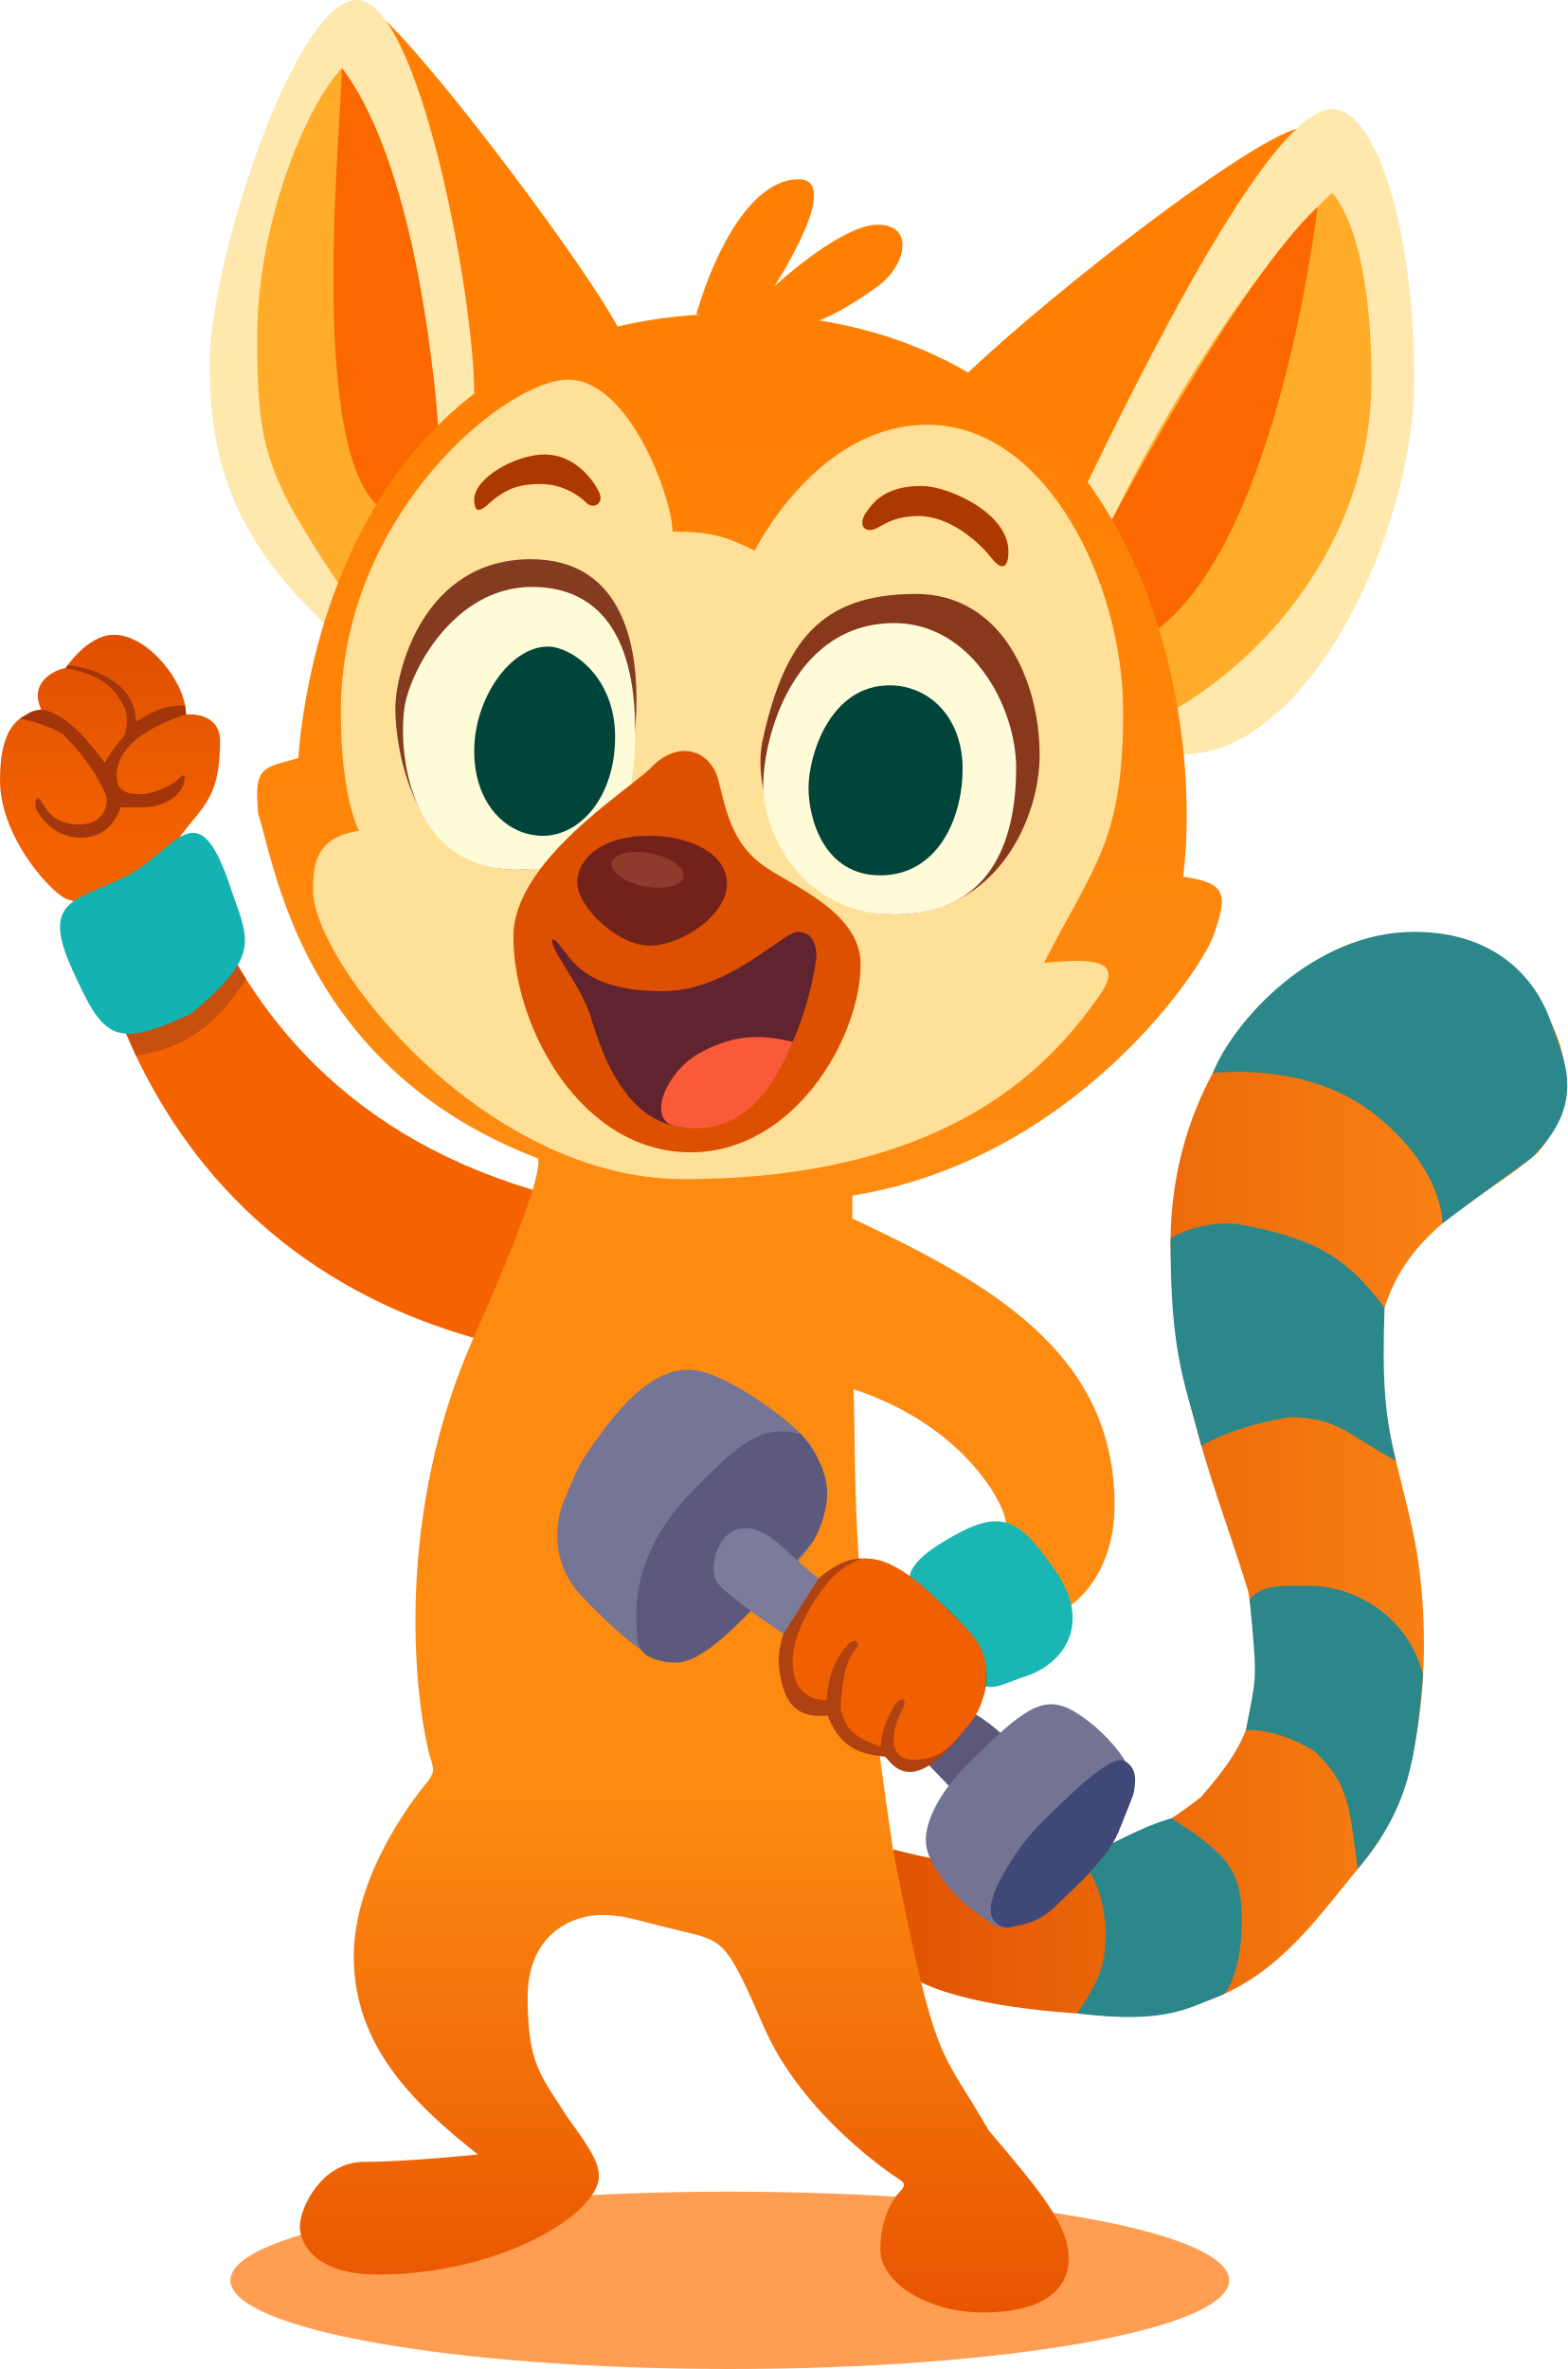
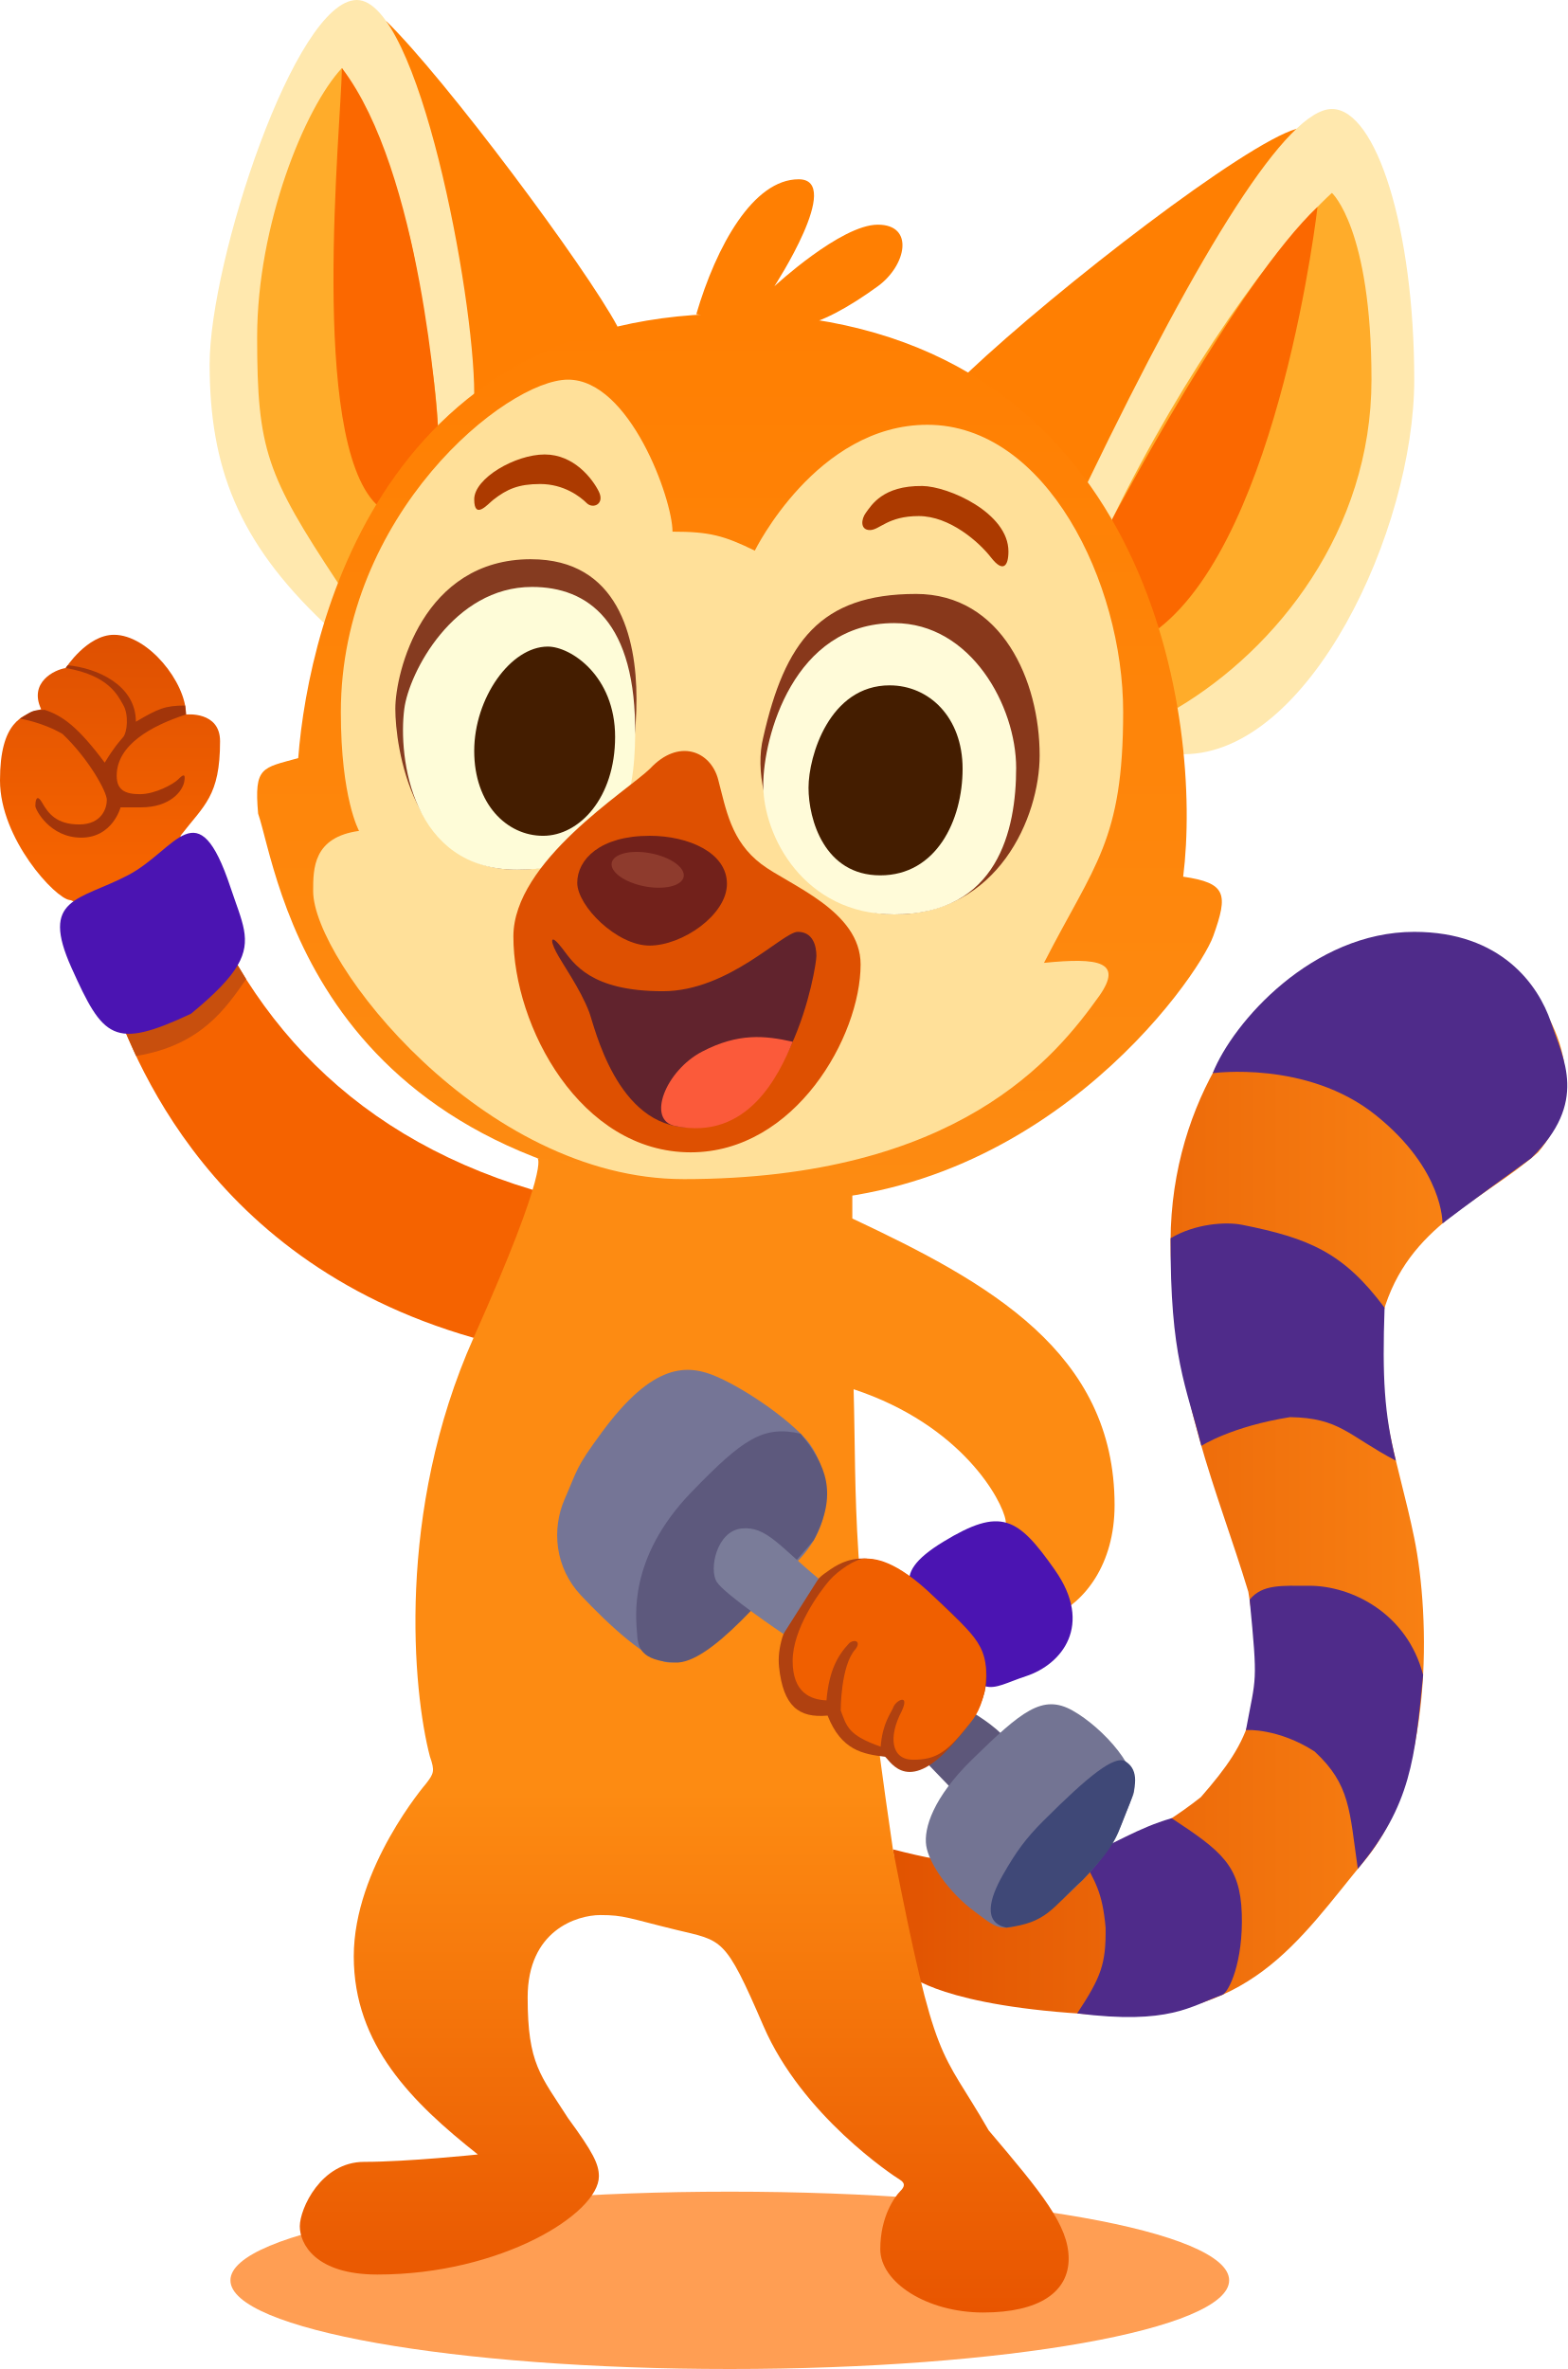
<svg xmlns="http://www.w3.org/2000/svg" version="1.1" viewBox="0 0 810.96 1225.56">
  <defs>
    <style>
      .st0 {
        fill: #fb6800;
      }

      .st1 {
        fill: #853b20;
      }

      .st2 {
        fill: url(#linear-gradient2);
      }

      .st3 {
        fill: #5d577a;
      }

      .st4 {
        fill: #8e3b2d;
      }

      .st5 {
        fill: #a2350a;
      }

      .st6 {
        fill: #3f4877;
      }

      .st7 {
        fill: #61232d;
      }

      .st8 {
        fill: #b04110;
      }

      .st9 {
        fill: #ffe8ae;
      }

      .st10 {
        fill: #fefcd8;
      }

      .st11 {
        fill: url(#linear-gradient1);
      }

      .st12 {
        fill: #5d597d;
      }

      .st13 {
+         fill: #4b14b2;
+       }
+ 
+       .st14 {
        fill: #de5001;
      }

-       .st14 {
+       .st15 {
        fill: #ff7f02;
-       }
- 
-       .st15 {
-         fill: #2b878a;
      }

      .st16 {
        fill: #88381b;
      }

      .st17 {
        fill: #757596;
      }

      .st18 {
        fill: #7a7c99;
      }

      .st19 {
        fill: #ffe099;
      }

      .st20 {
        fill: #fb5a3a;
      }

      .st21 {
        fill: #ff9e53;
      }

      .st22 {
        fill: #72211b;
      }

      .st23 {
-         fill: #14b2b0;
+         fill: #c84f0d;
      }

      .st24 {
-         fill: #c84f0d;
+         fill: url(#linear-gradient3);
      }

      .st25 {
-         fill: url(#linear-gradient3);
+         fill: #ac3a00;
      }

      .st26 {
-         fill: #ac3a00;
+         fill: #f05f00;
      }

      .st27 {
-         fill: #f05f00;
+         fill: #4f2b8a;
      }

      .st28 {
-         fill: #19b6b4;
+         fill: #441d00;
      }

      .st29 {
        fill: #fffbd9;
      }

      .st30 {
        fill: #ffac2a;
      }

      .st31 {
        fill: url(#linear-gradient);
      }

      .st32 {
        fill: #737493;
-       }
- 
-       .st33 {
-         fill: #00443a;
      }
    </style>
    <linearGradient id="linear-gradient" x1="382.63" y1="621.5" x2="382.63" y2="162.27" gradientUnits="userSpaceOnUse">
      <stop offset="0" stop-color="#fd8b12" />
      <stop offset="1" stop-color="#ff7f02" />
    </linearGradient>
    <linearGradient id="linear-gradient1" x1="145.29" y1="692.07" x2="145.29" y2="328.39" gradientUnits="userSpaceOnUse">
      <stop offset=".68" stop-color="#f56300" />
      <stop offset="1" stop-color="#de5001" />
    </linearGradient>
    <linearGradient id="linear-gradient2" x1="462.03" y1="763.16" x2="809.93" y2="763.16" gradientUnits="userSpaceOnUse">
      <stop offset="0" stop-color="#e15301" />
      <stop offset="1" stop-color="#fe8c17" />
    </linearGradient>
    <linearGradient id="linear-gradient3" x1="365.92" y1="1196.32" x2="365.92" y2="599.19" gradientUnits="userSpaceOnUse">
      <stop offset="0" stop-color="#e85500" />
      <stop offset=".45" stop-color="#fd8b12" />
    </linearGradient>
  </defs>
  <g id="Layer_4">
-     <path class="st14" d="M199.69,10.76c30.56,29.65,103.82,128.09,119.83,158.18-34.78,24.36-76.98,46.77-76.98,46.77-13.11-4.91-42.85-204.95-42.85-204.95Z" />
+     <path class="st15" d="M199.69,10.76c30.56,29.65,103.82,128.09,119.83,158.18-34.78,24.36-76.98,46.77-76.98,46.77-13.11-4.91-42.85-204.95-42.85-204.95Z" />
    <path class="st9" d="M167.69,322.35c-44.48-42.2-59.22-80.7-59.22-133.95S152.7,0,184.65,0s60.72,152.57,60.72,203.65-52.86,137.96-77.68,118.7Z" />
    <path class="st30" d="M174.89,301.6c-36.93-55.86-41.84-68.97-41.84-127.13s24.67-118.77,43.87-139.25c23.29,41.78,35.99,83.96,38.86,106.9s9.32,47.41,10.8,77.97c-1.79,30.97-51.69,81.51-51.69,81.51Z" />
    <path class="st0" d="M176.92,35.22c-.46,30.31-17.13,191.42,17.83,225.75,35.91-25.39,32.13-35.79,31.83-40.88s-8.65-131.22-49.66-184.87Z" />
-     <path class="st14" d="M500.9,192.73c47.37-44.6,143.26-118.41,169.84-126.05,26.57-7.64-89.7,203.5-107.72,201.86-18.02-1.64-79.81-59.77-62.12-75.81Z" />
+     <path class="st15" d="M500.9,192.73c47.37-44.6,143.26-118.41,169.84-126.05,26.57-7.64-89.7,203.5-107.72,201.86-18.02-1.64-79.81-59.77-62.12-75.81Z" />
    <path class="st9" d="M562.8,249.44c59.2-122.61,103.43-193.05,126.37-193.05s42.59,62.15,42.59,140.02-54.3,193.76-119.3,193.76-49.66-140.72-49.66-140.72Z" />
    <path class="st30" d="M609.28,366.22c51.21-30.51,100.36-91.57,100.36-169.82s-20.48-96.61-20.48-96.61c-28.67,26.21-76.09,91.56-113.81,169.06,19.61,79.95,33.93,97.36,33.93,97.36Z" />
    <path class="st0" d="M681.71,107.06s-19.25,169.12-82.13,218.02c-25.92-39.34-24.23-56.23-24.23-56.23,0,0,65.32-123.4,106.36-161.8Z" />
  </g>
  <g id="Layer_2">
    <ellipse class="st21" cx="377.61" cy="1179.69" rx="258.38" ry="45.87" />
-     <path class="st14" d="M360.28,162.54c10.38-35.39,29.49-69.79,52.97-69.79s-12.56,55.34-12.56,55.34c0,0,34.4-31.86,53.52-31.86s14.74,21.13,0,31.86c-14.74,10.73-30.39,19.53-40.59,20.32s-53.34-5.87-53.34-5.87Z" />
+     <path class="st15" d="M360.28,162.54c10.38-35.39,29.49-69.79,52.97-69.79s-12.56,55.34-12.56,55.34c0,0,34.4-31.86,53.52-31.86s14.74,21.13,0,31.86c-14.74,10.73-30.39,19.53-40.59,20.32s-53.34-5.87-53.34-5.87Z" />
    <path class="st31" d="M392,621.22c143.46,6.87,227.99-115.26,235.77-136.97,7.78-21.71,6.96-27.44-15.56-30.72,10.1-80.68-16.66-273.45-208.88-290.38-202.6-14.74-243.56,158.26-249.02,229.03-18.57,5.24-22.94,4.15-20.75,28.72,10.38,30.03,28.12,189.29,258.44,200.31Z" />
    <path class="st11" d="M275.59,615.53c-99.75-29.93-154.77-96.76-182.21-183.14,12.29-15.94,20.48-20.51,20.48-48.94,0-15.73-17.61-13.81-17.61-13.81,0-16.67-19.66-41.24-37.27-41.24-13.93,0-24.98,17.2-24.98,17.2-5.73.82-19.25,7.37-12.7,21.3-9.83,2.87-21.3,6.48-21.3,36.83s28.67,61.06,36.04,61.88,11.06,23.35,20.07,45.87c9.01,22.53,44.05,139.23,188.92,180.61,58.05-31.12,51.35-69.54,30.56-76.55Z" />
    <path class="st2" d="M462.03,956.72c63.49,16.68,111,11.22,159.32-27,26.21-30.03,34.4-47.24,24.57-106.21-16.38-54.06-37.68-98.3-40.14-174.47s40.14-130.24,68.81-146.62c28.67-16.38,75.36-31.95,108.13,0,32.77,31.95,34.4,68.7,13.11,93.74-28.67,25.36-67.17,37.32-80.27,83.19-4.1,49.97,7.83,75.36,16.2,116.32,8.37,40.96,10.01,123.69-25.21,166.28-35.22,42.59-59.8,84.37-139.25,80.27s-96.87-20.48-96.87-20.48l-8.39-65.01Z" />
-     <path class="st15" d="M606.24,940.62c25.64,16.95,35.46,24.32,36.28,49.3s-6.59,40.6-10.07,42.08c-16.47,5.84-27.2,15.62-75.1,9.61,12.47-18.92,14.93-25.68,14.72-44.34-1.64-18.62-5.53-23.94-12.29-36.43,16.93-6.91,28.6-15.05,46.45-20.22Z" />
-     <path class="st15" d="M677.47,820.36c21.85,0,50.61,14.19,58.89,46.14-4.28,43.42-6.19,67.18-33.79,100.3-4.35-30.12-3.8-43.5-22.37-60.7-18.57-12.01-35.44-11.28-35.54-11,5.26-28.57,6.27-22.95,1.93-67.54,6.58-8.09,16.68-7.19,30.88-7.19Z" />
-     <path class="st25" d="M195.27,1176.69c-32.22,0-40.14-15.97-40.14-24.98s10.92-33.31,33.31-33.31,58.81-3.82,58.81-3.82c-33.89-26.83-64.2-56.62-64.2-102.49s37.34-89.29,37.34-89.29c4.1-5.32,4.71-6.55,2.05-14.13-8.81-33.58-17.67-126.36,22.59-216.59,40.26-90.23,33.06-92.88,33.06-92.88l162.92,15.54v15.63c70.58,33.17,135.7,69.22,135.7,148.26,0,30.72-15.56,50.38-32.36,57.75-16.79,7.37-31.95-32.36-31.95-32.36,0,0,9.56-7.51,7.92-17.54-1.64-10.03-22.32-49.15-78.64-67.78,1.64,60.21-1.77,87.31,20.34,238.03,22.53,115.09,24.16,101.16,49.56,145.4,27.44,32.36,41.37,49.15,41.37,66.35s-15.15,27.85-44.23,27.85-53.24-15.56-53.24-32.77,7.78-27.44,10.24-29.9c2.46-2.46,2.87-4.23-.27-6.14s-50.38-32.97-70.45-79.46-21.02-43.82-45.39-49.76c-24.37-5.94-26.62-7.58-38.91-7.58s-37.68,7.99-37.68,42.59,6.76,40.34,20.89,62.46c12.9,17.61,15.97,23.75,15.97,30.1,0,19.25-50.58,50.82-114.61,50.82Z" />
+     <path class="st27" d="M606.24,940.62c25.64,16.95,35.46,24.32,36.28,49.3s-6.59,40.6-10.07,42.08c-16.47,5.84-27.2,15.62-75.1,9.61,12.47-18.92,14.93-25.68,14.72-44.34-1.64-18.62-5.53-23.94-12.29-36.43,16.93-6.91,28.6-15.05,46.45-20.22Z" />
+     <path class="st27" d="M677.47,820.36c21.85,0,50.61,14.19,58.89,46.14-4.28,43.42-6.19,67.18-33.79,100.3-4.35-30.12-3.8-43.5-22.37-60.7-18.57-12.01-35.44-11.28-35.54-11,5.26-28.57,6.27-22.95,1.93-67.54,6.58-8.09,16.68-7.19,30.88-7.19Z" />
+     <path class="st24" d="M195.27,1176.69c-32.22,0-40.14-15.97-40.14-24.98s10.92-33.31,33.31-33.31,58.81-3.82,58.81-3.82c-33.89-26.83-64.2-56.62-64.2-102.49s37.34-89.29,37.34-89.29c4.1-5.32,4.71-6.55,2.05-14.13-8.81-33.58-17.67-126.36,22.59-216.59,40.26-90.23,33.06-92.88,33.06-92.88l162.92,15.54v15.63c70.58,33.17,135.7,69.22,135.7,148.26,0,30.72-15.56,50.38-32.36,57.75-16.79,7.37-31.95-32.36-31.95-32.36,0,0,9.56-7.51,7.92-17.54-1.64-10.03-22.32-49.15-78.64-67.78,1.64,60.21-1.77,87.31,20.34,238.03,22.53,115.09,24.16,101.16,49.56,145.4,27.44,32.36,41.37,49.15,41.37,66.35s-15.15,27.85-44.23,27.85-53.24-15.56-53.24-32.77,7.78-27.44,10.24-29.9c2.46-2.46,2.87-4.23-.27-6.14s-50.38-32.97-70.45-79.46-21.02-43.82-45.39-49.76c-24.37-5.94-26.62-7.58-38.91-7.58s-37.68,7.99-37.68,42.59,6.76,40.34,20.89,62.46c12.9,17.61,15.97,23.75,15.97,30.1,0,19.25-50.58,50.82-114.61,50.82Z" />
    <path class="st19" d="M353.56,610c142.33,0,192.77-63.35,215.3-94.88,12.29-17.61-.2-19.86-28.67-17,26.21-51.2,40.96-63.07,40.96-129.83s-39.86-148.54-101.3-148.54c-57.34,0-89.29,65.12-89.29,65.12-15.97-7.78-23.35-9.83-42.59-9.83,0-16.79-22.11-78.64-54.06-78.64s-117.55,69.63-117.55,172.02c0,44.64,9.42,61.43,9.42,61.43-23.75,3.28-23.75,19.47-23.75,31.13,0,36.34,87.65,149.01,191.54,149.01Z" />
-     <path class="st24" d="M127.36,506.56c-10.23,14.53-22.96,34.21-56.94,39.73l-6.88-15.6,57.44-34.68,6.38,10.54Z" />
-     <path class="st23" d="M119.32,459.23c5.88,17.65,11.3,27.02,3.63,40.16-3.96,6.79-11.42,14.58-24.11,25.04-40.14,18.84-45.46,12.7-61.84-23.75-16.38-36.45,3.69-34.61,29.08-47.82s36.04-45.32,53.24,6.37Z" />
+     <path class="st23" d="M127.36,506.56c-10.23,14.53-22.96,34.21-56.94,39.73l-6.88-15.6,57.44-34.68,6.38,10.54Z" />
+     <path class="st13" d="M119.32,459.23c5.88,17.65,11.3,27.02,3.63,40.16-3.96,6.79-11.42,14.58-24.11,25.04-40.14,18.84-45.46,12.7-61.84-23.75-16.38-36.45,3.69-34.61,29.08-47.82s36.04-45.32,53.24,6.37Z" />
    <path class="st5" d="M34.99,344.17c15.05,1.36,35.32,10.16,35.32,29.21,11.47-6.76,15.12-8.38,25.48-8.38l.46,4.63c-18.12,5.86-35.87,15.82-35.87,31.66,0,7.24,4.1,9.56,12.01,9.56s17.34-5.19,19.8-7.65,3.96-3.41,3.14,1.23-7.1,13.24-22.39,13.24h-10.56s-4.1,15.67-20.34,15.67-23.75-14.47-23.75-16.38.41-7.1,3.55-1.64,7.37,11.19,19.11,11.19,14.33-8.46,14.33-12.7-9.42-21.3-22.94-34.13c-10.92-6.28-22.07-7.91-22.07-7.91,5.62-3.11,5.55-4.65,12.93-4.52,9.01,3,16.93,8.46,30.99,27.3,5.05-8.33,7.51-10.79,9.56-13.24s3-11.47,0-16.66-7.61-15.22-29.74-19.08l.99-1.42Z" />
-     <path class="st28" d="M545.9,812.31c19.89,28.36,3.69,48.74-15.15,54.88-18.84,6.14-24.57,15.15-38.5-22.94-21.71-18.43-33.87-28.57-4.1-46.69,29.78-18.12,38.5-12.7,57.75,14.74Z" />
+     <path class="st13" d="M545.9,812.31c19.89,28.36,3.69,48.74-15.15,54.88-18.84,6.14-24.57,15.15-38.5-22.94-21.71-18.43-33.87-28.57-4.1-46.69,29.78-18.12,38.5-12.7,57.75,14.74Z" />
    <path class="st3" d="M502.58,885.48c16.22,9.83,18.57,15.29,18.57,15.29l-24.57,28.94-21.3-22.12,27.3-22.12Z" />
    <path class="st8" d="M479.27,822.55c23.03,20.7,48.06,40.68,15.84,77.27-24.69,29.76-34.1,11.63-37.13,9.01-11.47-1.37-22.66-3.28-29.76-21.3-15.02,1.37-22.94-4.91-25.12-25.12-2.18-20.21,16.11-43.14,23.48-48.33s22.94-18.29,52.7,8.46Z" />
-     <path class="st27" d="M499.82,894.06c-10.17,12.63-15.87,16.31-27.34,16.31s-12.9-11.88-5.94-25.09c4.4-9.42-2.91-5.63-4.22-2.25s-5.71,8.29-6.63,20.58c-16.69-5.86-17.58-10.34-20.68-18.74,0,0-.1-23.14,7.58-31.64,2.97-3.69.1-5.53-3.07-3.28-5.94,6.25-10.55,14.07-11.88,29.71-7.99-.33-17.51-3.81-17.51-20.4s13.76-35.59,19.04-41.67c4.3-4.95,13.72-11.45,18.43-11.32s15.39.02,36.16,20.29c20.77,20.28,29.33,24.82,25.66,48.81-2.74,11.09-5.84,14-9.6,18.67Z" />
+     <path class="st26" d="M499.82,894.06c-10.17,12.63-15.87,16.31-27.34,16.31s-12.9-11.88-5.94-25.09c4.4-9.42-2.91-5.63-4.22-2.25s-5.71,8.29-6.63,20.58c-16.69-5.86-17.58-10.34-20.68-18.74,0,0-.1-23.14,7.58-31.64,2.97-3.69.1-5.53-3.07-3.28-5.94,6.25-10.55,14.07-11.88,29.71-7.99-.33-17.51-3.81-17.51-20.4s13.76-35.59,19.04-41.67c4.3-4.95,13.72-11.45,18.43-11.32s15.39.02,36.16,20.29c20.77,20.28,29.33,24.82,25.66,48.81-2.74,11.09-5.84,14-9.6,18.67Z" />
    <path class="st17" d="M311.45,740.91c26.64-36.14,44.35-35.5,60.13-28.4s36.39,21.71,45.68,32.36,18.29,38.18-3.28,61.41-50.79,53.54-67.17,53.81c-11.19,0-32.49-20.21-46.14-34.68-13.65-14.47-15.29-34.4-8.46-49.97s5.46-15.84,19.25-34.54Z" />
    <path class="st12" d="M357.79,771.9c26.66-27.58,37.13-34.6,56.49-30.2,13.22,16.28,19.51,30.97,6.74,55.16-23.42,26.66-53.73,64.19-71.75,63.23-18.02-.96-19.25-7.92-19.66-15.29s-5.09-38.5,28.17-72.9Z" />
    <path class="st18" d="M423.53,816.67c-20.2-16.65-27.02-27.3-39.86-25.93-12.83,1.37-16.93,21.02-12.83,27.58s34.53,26.98,34.53,26.98l18.16-28.63Z" />
    <path class="st32" d="M502.86,910.37c25.86-25.27,36.58-34.17,52.15-25.43s36.73,31.67,31,44.51c-5.73,12.83-7.92,30.58-43.96,59.52-24.03,12.01-24.03,10.1-37.68,0s-23.75-25.12-25.12-34.13c-1.37-9.01,3.66-24.97,23.62-44.47Z" />
    <path class="st6" d="M539.86,942c23.49-23.48,36.94-34.19,42.5-30.75s7.13,10.49,1.29,24.02c-5.84,13.54-4.08,16.99-23.39,37.25-16.3,14.89-18.48,22.07-39.51,24.71-12.29-2.54-8.74-15.1-1.92-27.12,6.83-12.01,11.87-18.97,21.02-28.12Z" />
-     <path class="st15" d="M642.52,633.6c35.14,6.98,52.76,14.59,73.89,42.93-1.23,36.21-.15,54.76,5.86,79.15-24.87-13.13-28.97-22.14-54.77-22.55-30.72,4.91-45.88,14.87-45.88,14.87-7.8-31.09-16.27-45.58-15.91-107.43,12.64-7.55,28.55-8.6,36.81-6.96Z" />
-     <path class="st15" d="M731.76,482.08c44.96,0,64.21,27.46,70.7,46.62s19.51,41.55-10.22,70.5c-33.58,24.19-45.88,33.74-45.88,33.74,0,0,.87-27.73-34.63-56.13-35.5-28.4-84.24-21.62-84.24-21.62,10.52-26.43,51.66-73.11,104.27-73.11Z" />
+     <path class="st27" d="M642.52,633.6c35.14,6.98,52.76,14.59,73.89,42.93-1.23,36.21-.15,54.76,5.86,79.15-24.87-13.13-28.97-22.14-54.77-22.55-30.72,4.91-45.88,14.87-45.88,14.87-7.8-31.09-16.27-45.58-15.91-107.43,12.64-7.55,28.55-8.6,36.81-6.96Z" />
+     <path class="st27" d="M731.76,482.08c44.96,0,64.21,27.46,70.7,46.62s19.51,41.55-10.22,70.5c-33.58,24.19-45.88,33.74-45.88,33.74,0,0,.87-27.73-34.63-56.13-35.5-28.4-84.24-21.62-84.24-21.62,10.52-26.43,51.66-73.11,104.27-73.11Z" />
  </g>
  <g id="Layer_3">
    <path class="st1" d="M274.72,289.31c45.11,0,54.61,40.41,54.61,72.08s-7.1,88.56-61.71,88.56-63.07-64.4-63.07-83.24,14.2-77.41,70.17-77.41Z" />
    <path class="st10" d="M275.27,303.64c28.94,0,54.06,17.88,53.38,76.87-.36,31.67-6.42,69.44-61.03,69.44s-61.71-58.07-58.43-83.24c2.43-18.68,25.37-63.07,66.08-63.07Z" />
-     <path class="st33" d="M283.46,334.5c11.88,0,34.81,15.18,34.81,46.69s-18.43,51.2-37.27,51.2-35.63-16.49-35.63-43.88,18.84-54.01,38.09-54.01Z" />
+     <path class="st28" d="M283.46,334.5c11.88,0,34.81,15.18,34.81,46.69s-18.43,51.2-37.27,51.2-35.63-16.49-35.63-43.88,18.84-54.01,38.09-54.01Z" />
    <path class="st16" d="M473.84,307.26c44.64-.02,64.1,45.05,64.1,83.52,0,31.95-21.57,82.29-75.22,82.29-46.9,0-76.32-57.68-67.78-91.67,11.13-49.15,29.35-74.11,78.91-74.13Z" />
    <path class="st29" d="M462.71,322.35c39.73,0,63.07,43,63.07,74.95s-9.42,75.77-63.07,75.77c-46.9,0-67.78-40.68-67.78-66.96,0-24.57,15.56-83.76,67.78-83.76Z" />
-     <path class="st13" d="M357.38,596.14c54.06,0,87.92-60.07,87.92-97.2,0-27.85-37.04-41.05-51.32-51.88-15.85-12.01-18.3-28.4-22.4-43.86-3.91-14.75-20.48-21.4-35.22-5.56-11.74,11.47-70.72,47.92-70.72,86.83,0,46.55,34.68,111.67,91.74,111.67Z" />
+     <path class="st14" d="M357.38,596.14c54.06,0,87.92-60.07,87.92-97.2,0-27.85-37.04-41.05-51.32-51.88-15.85-12.01-18.3-28.4-22.4-43.86-3.91-14.75-20.48-21.4-35.22-5.56-11.74,11.47-70.72,47.92-70.72,86.83,0,46.55,34.68,111.67,91.74,111.67Z" />
    <path class="st7" d="M342.98,512.79c34.2,0,62.05-30.72,69.83-30.72s9.62,7.17,9.62,12.49-13.11,88.67-65.74,88.67c-37.68,0-49.15-52.61-51.81-59.59-4.71-12.36-13.93-24.97-17.2-31.32s-2.66-9.43,3.28-1.65,14.54,22.12,52.01,22.12Z" />
    <path class="st20" d="M349.28,582.51c-14.9-3.1-4.87-28.63,13.97-38.46,18.84-9.83,32.7-8.32,46.93-5.11-7.06,16.85-22.99,51.45-60.9,43.57Z" />
    <path class="st22" d="M336.09,432.38c20.23,0,40.05,8.74,40.05,24.85s-23.12,31.95-40.05,31.95-37.41-20.48-37.41-32.49,11.74-24.3,37.41-24.3Z" />
    <ellipse class="st4" cx="335.12" cy="449.95" rx="8.7" ry="18.96" transform="translate(-170.41 693.27) rotate(-79.02)" />
-     <path class="st33" d="M460.36,354.56c20.24,0,37.71,16.38,37.71,43.14s-13.65,55.15-42.59,55.15-37.13-28.94-37.13-45.33,10.85-52.97,42.01-52.97Z" />
-     <path class="st26" d="M279.5,250.4c12.29,0,20.75,6.55,24.03,9.83s9.56.55,6.28-6.01-12.83-19.11-27.99-19.11-36.45,12.29-36.45,23.21,7.09,2.42,9.83.27c7.1-5.56,13.11-8.19,24.3-8.19Z" />
-     <path class="st26" d="M477.15,251.41c13.65.16,44.64,13.93,44.64,33.86,0,7.78-2.87,11.06-9.01,3.14-6.14-7.92-21.3-21.43-37.41-21.43s-20.21,7.24-25.26,7.24-4.65-5.54-2.05-9.01c2.86-3.81,8.67-14.02,29.08-13.79Z" />
+     <path class="st28" d="M460.36,354.56c20.24,0,37.71,16.38,37.71,43.14s-13.65,55.15-42.59,55.15-37.13-28.94-37.13-45.33,10.85-52.97,42.01-52.97Z" />
+     <path class="st25" d="M279.5,250.4c12.29,0,20.75,6.55,24.03,9.83s9.56.55,6.28-6.01-12.83-19.11-27.99-19.11-36.45,12.29-36.45,23.21,7.09,2.42,9.83.27c7.1-5.56,13.11-8.19,24.3-8.19Z" />
+     <path class="st25" d="M477.15,251.41c13.65.16,44.64,13.93,44.64,33.86,0,7.78-2.87,11.06-9.01,3.14-6.14-7.92-21.3-21.43-37.41-21.43s-20.21,7.24-25.26,7.24-4.65-5.54-2.05-9.01c2.86-3.81,8.67-14.02,29.08-13.79Z" />
  </g>
</svg>
